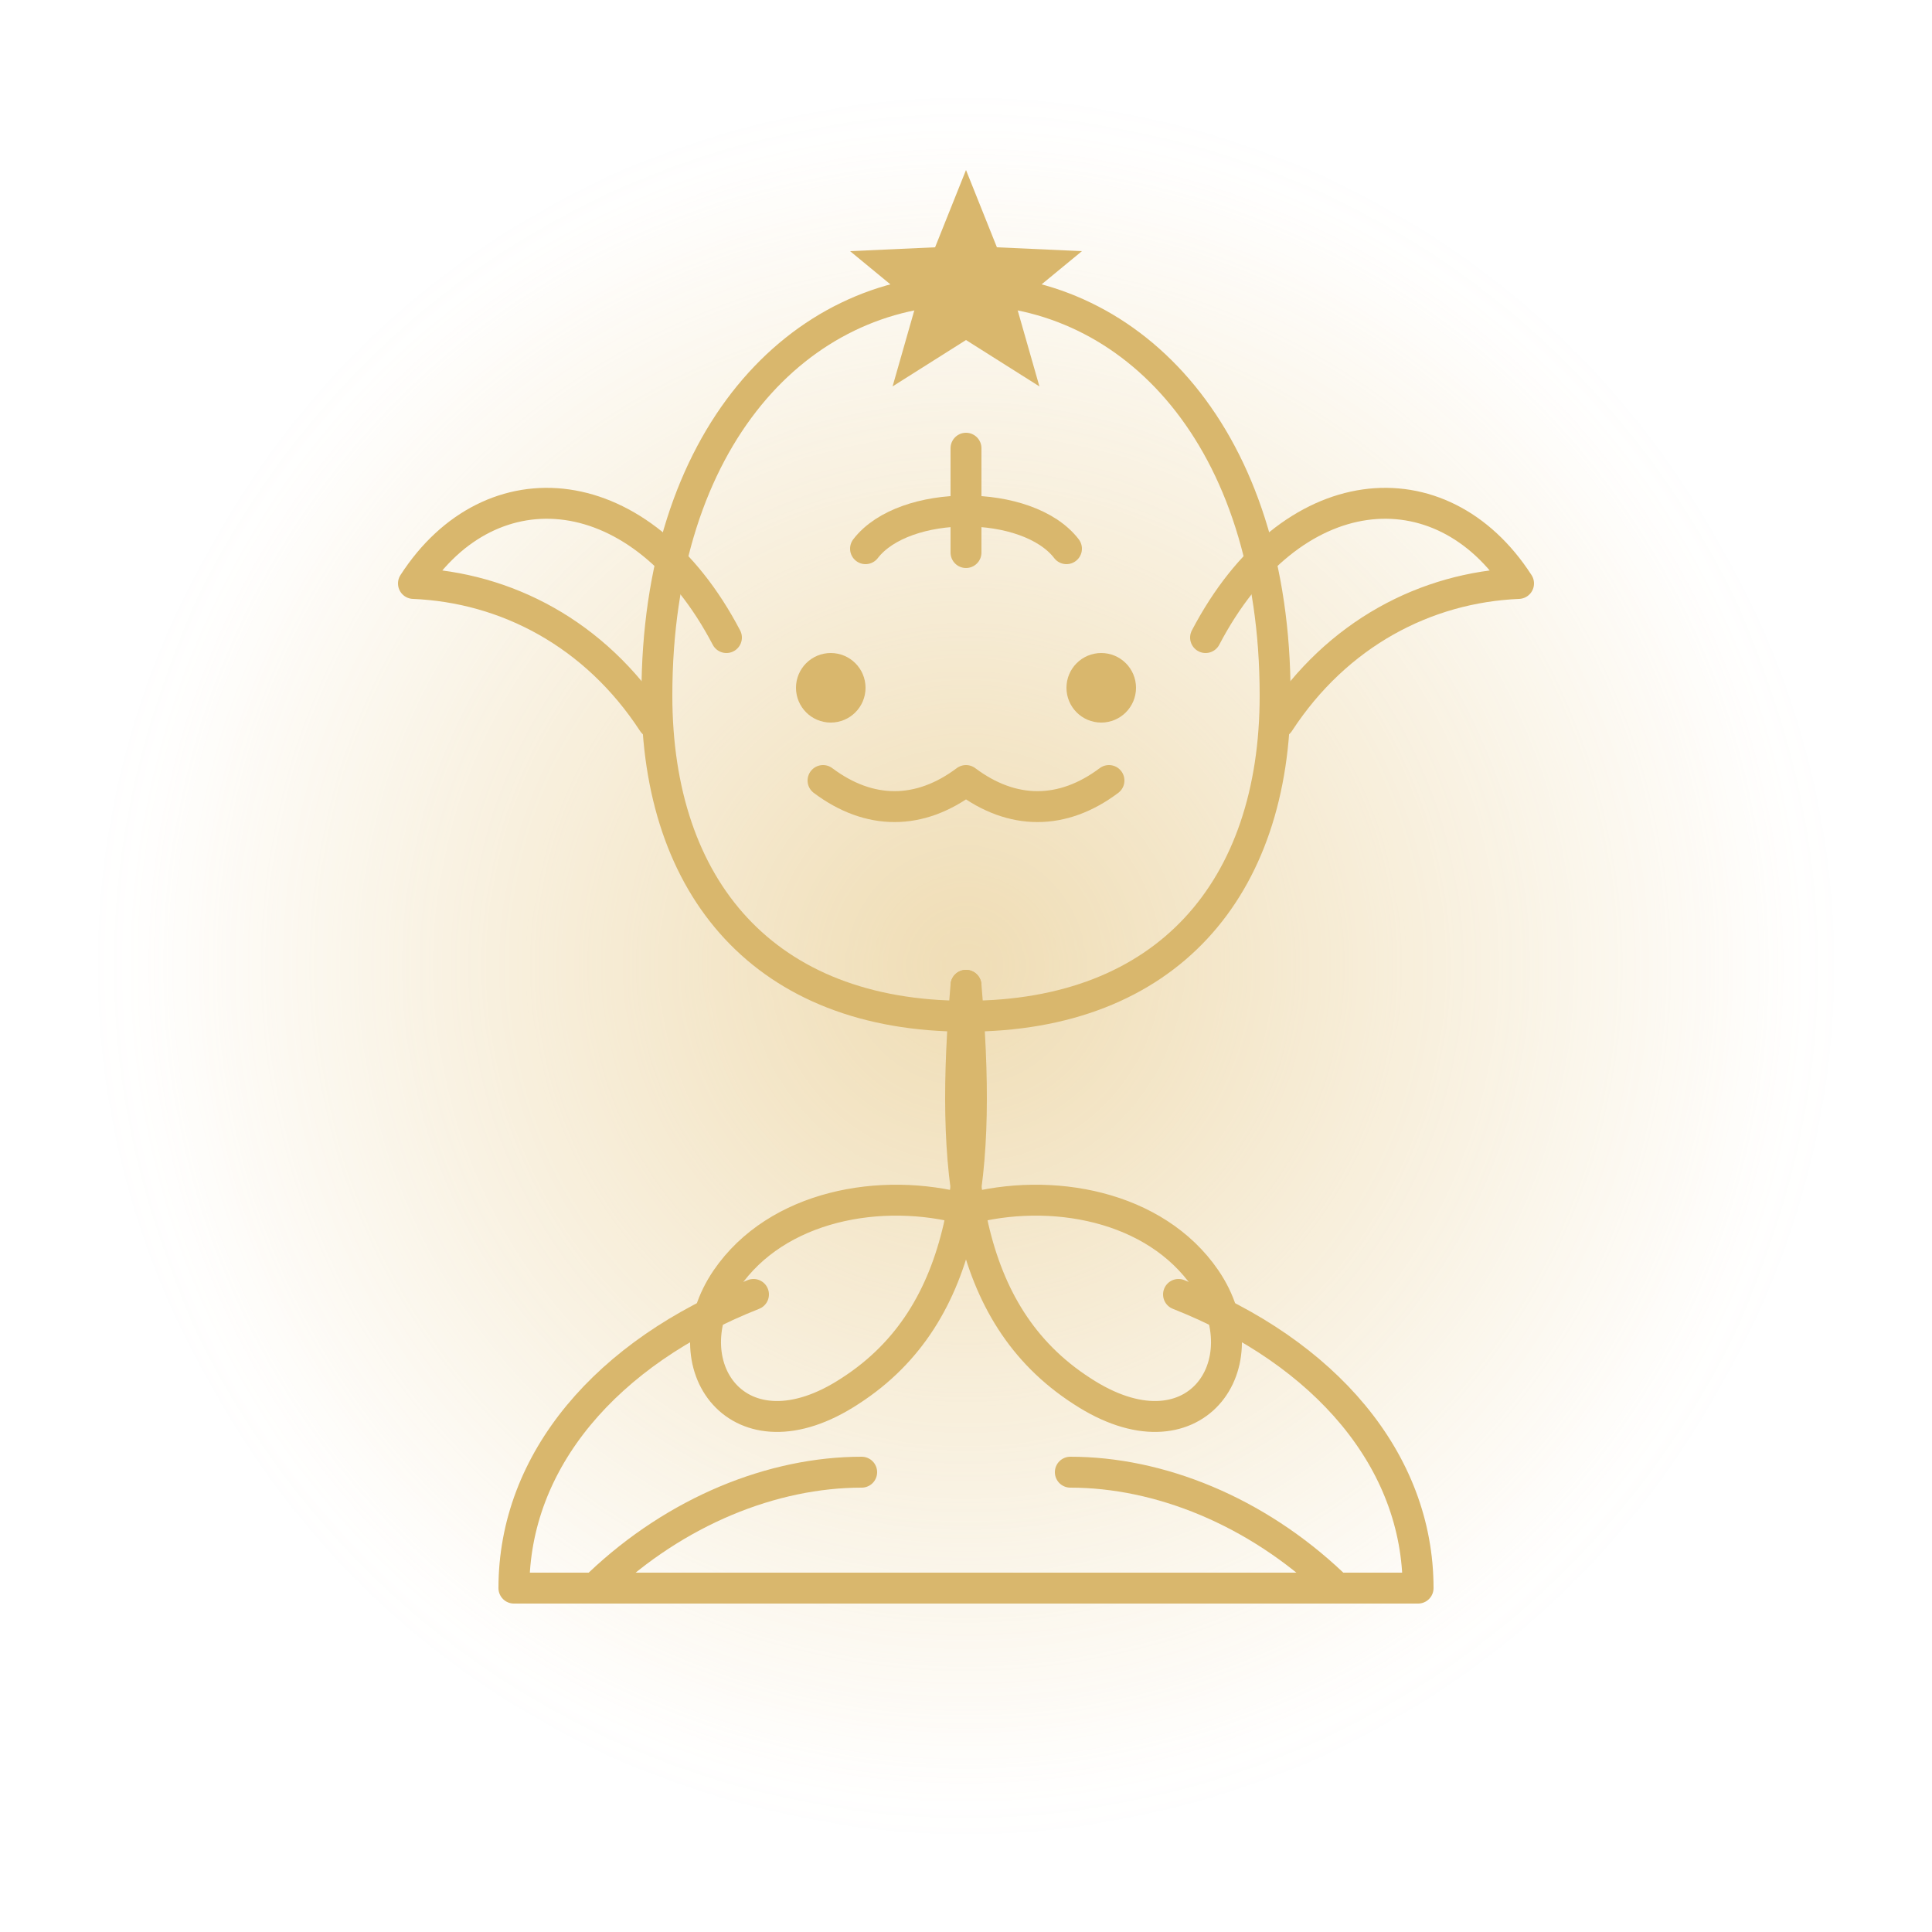
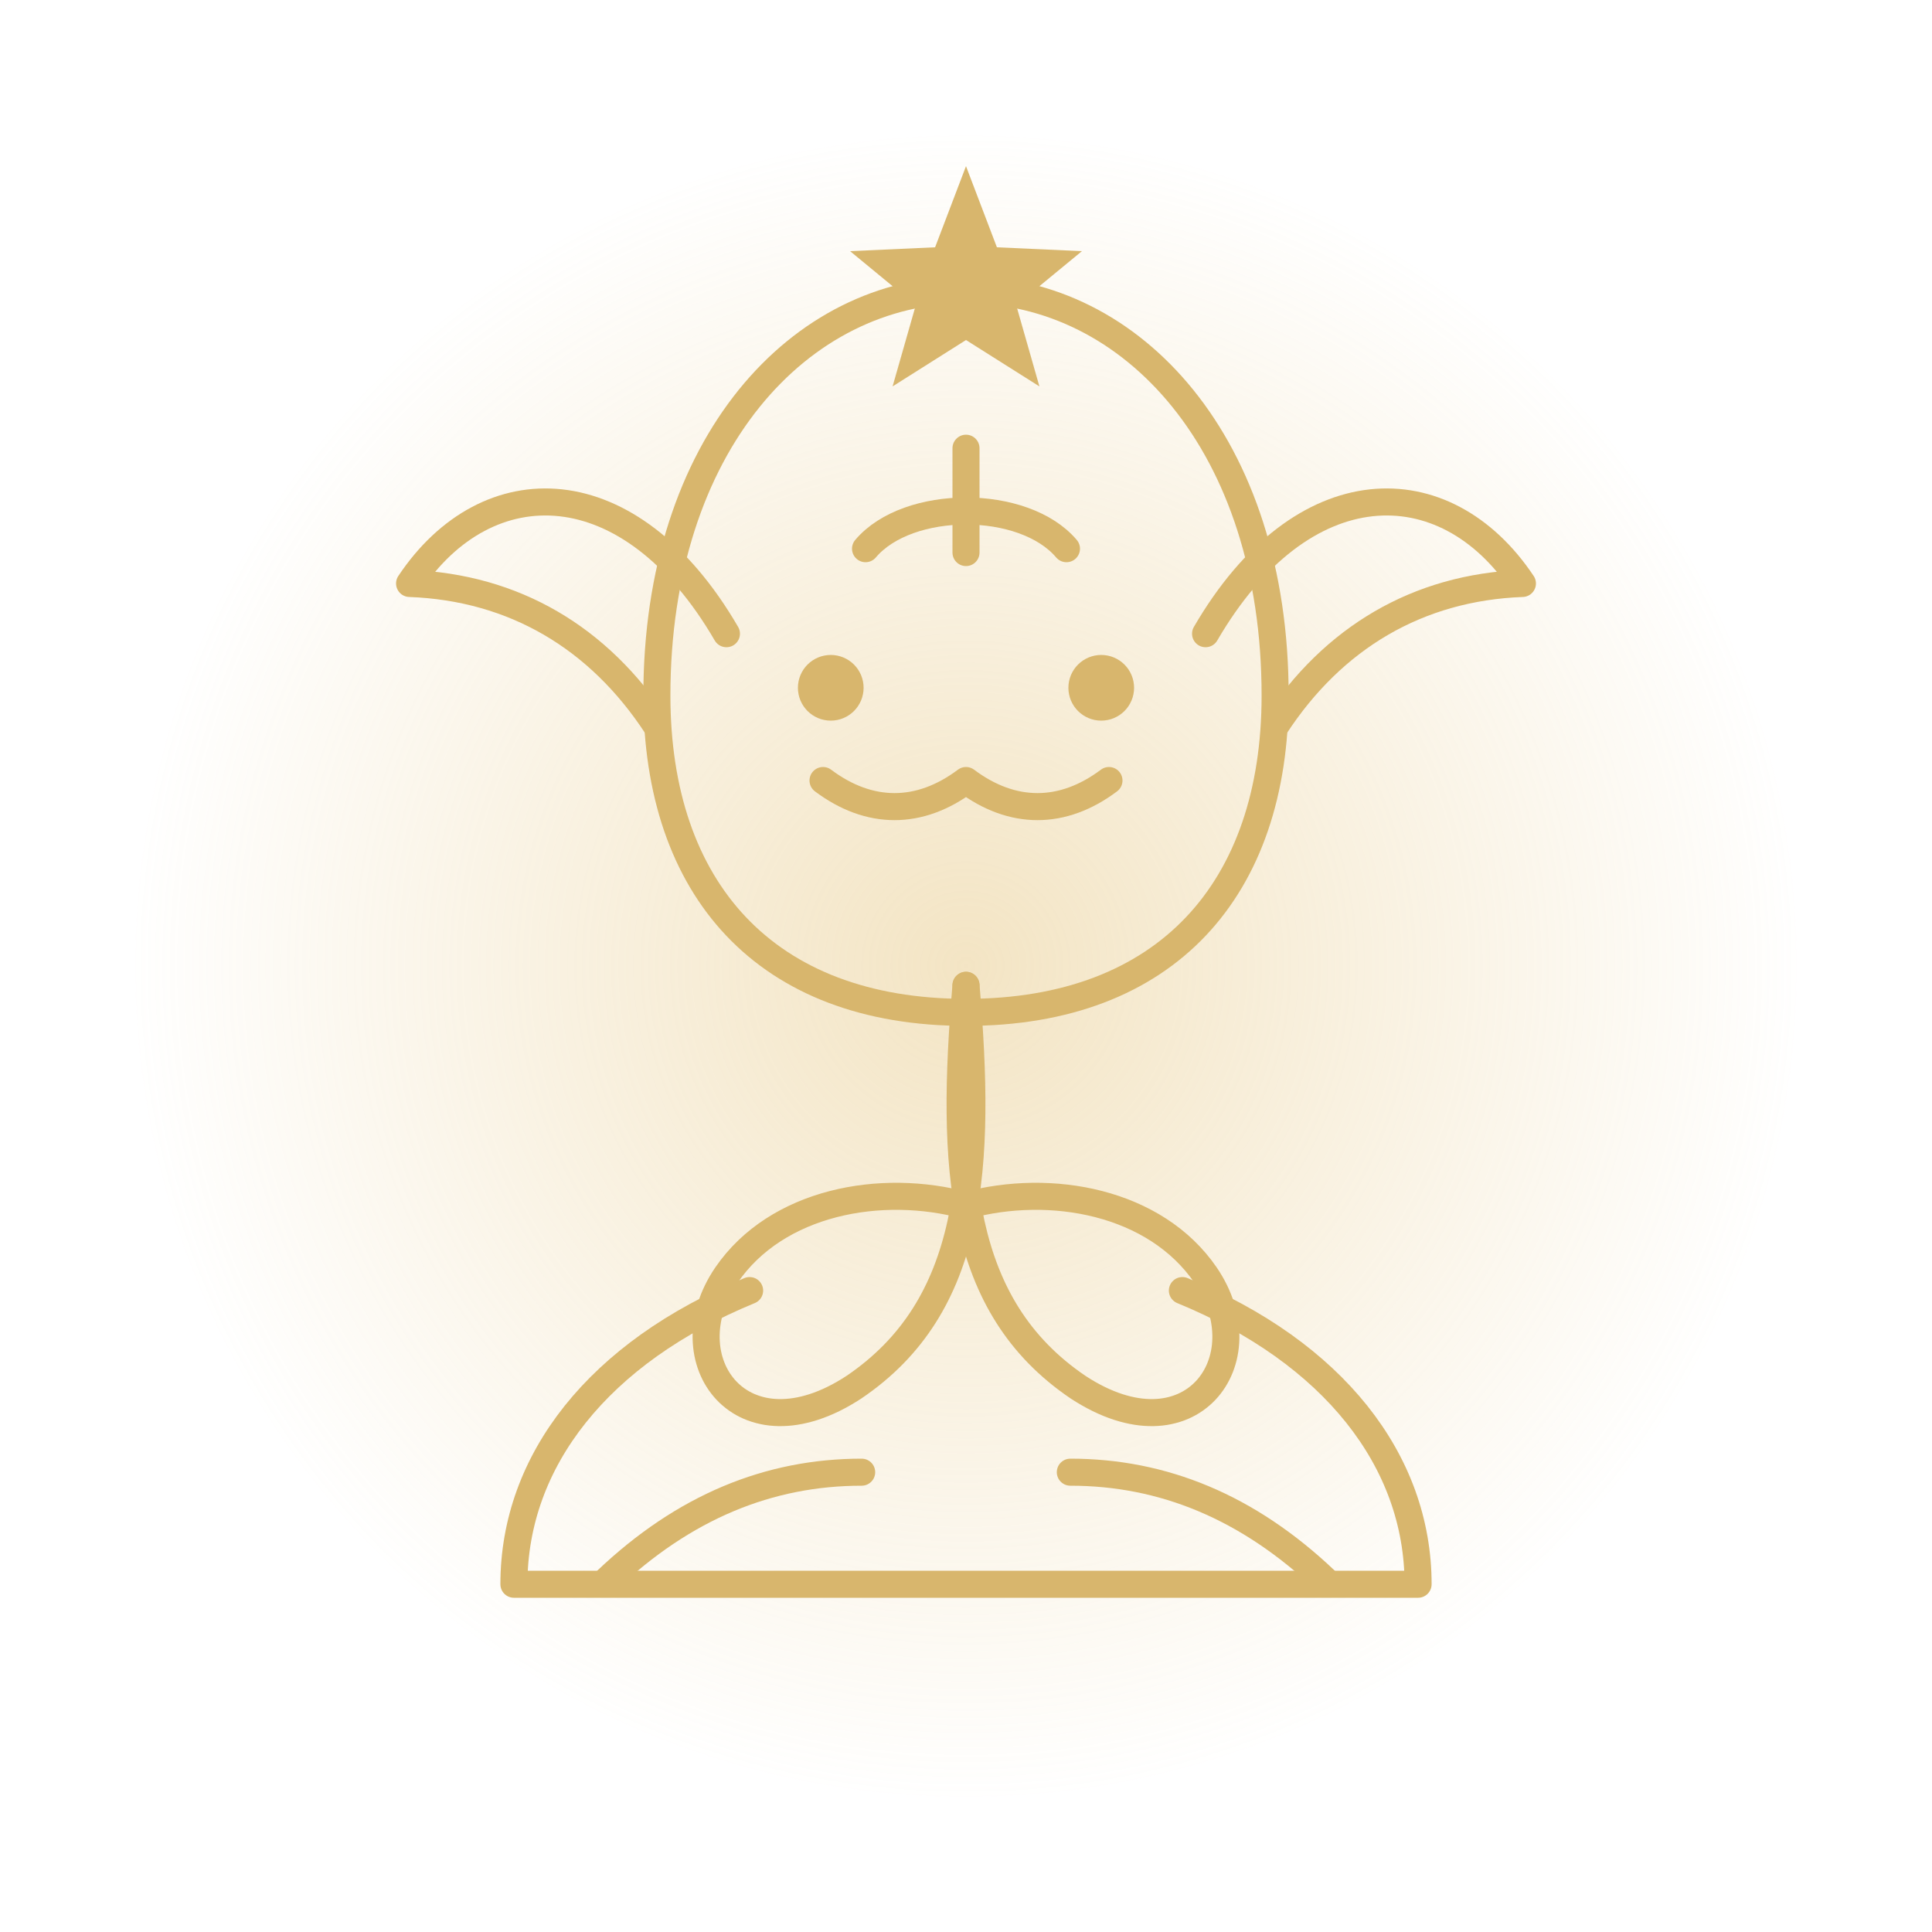
<svg xmlns="http://www.w3.org/2000/svg" viewBox="0 0 500 500">
  <defs>
-     <filter id="g">
-       <feGaussianBlur stdDeviation="7" />
-     </filter>
-     <radialGradient id="halo">
-       <stop offset="0" stop-color="#ead19b" stop-opacity=".75" />
-       <stop offset="1" stop-color="#ead19b" stop-opacity="0" />
+     <radialGradient id="h">
+       <stop stop-color="#e5c47c" stop-opacity=".45" />
+       <stop offset="1" stop-color="#e5c47c" stop-opacity="0" />
    </radialGradient>
  </defs>
-   <circle cx="250" cy="250" r="220" fill="url(#halo)" filter="url(#g)" />
-   <g fill="none" stroke="#d9b76d" stroke-width="8" stroke-linecap="round" stroke-linejoin="round">
-     <path d="M170 180c0-67 37-105 80-105s80 38 80 105c0 50-28 83-80 83s-80-33-80-83Z" />
-     <path d="M188 165c-22-42-61-45-81-14 24 1 47 13 62 36" />
-     <path d="M312 165c22-42 61-45 81-14-24 1-47 13-62 36" />
-     <path d="M250 255c-4 47-1 85 30 105 29 19 47-7 32-29-13-19-40-24-62-18" />
-     <path d="M250 255c4 47 1 85-30 105-29 19-47-7-32-29 13-19 40-24 62-18" />
-     <path d="M195 335c-38 15-62 43-62 76h234c0-33-24-61-62-76" />
-     <path d="M155 410c20-19 45-29 68-29M345 410c-20-19-45-29-68-29" />
-     <path d="M224 142c10-13 42-13 52 0" />
-     <path d="M213 202c12 9 25 9 37 0M287 202c-12 9-25 9-37 0" />
-     <circle cx="215" cy="178" r="5" fill="#d9b76d" />
-     <circle cx="285" cy="178" r="5" fill="#d9b76d" />
+   <circle cx="250" cy="250" r="215" fill="url(#h)" />
+   <g fill="none" stroke="#d8b66d" stroke-width="7" stroke-linecap="round" stroke-linejoin="round">
+     <path d="M170 180c0-65 37-105 80-105s80 40 80 105c0 50-28 82-80 82s-80-32-80-82Z" />
+     <path d="M188 164c-25-43-62-43-82-13 27 1 49 14 64 37M312 164c25-43 62-43 82-13-27 1-49 14-64 37" />
+     <path d="M250 255c-4 47-2 83 29 104 29 19 48-7 33-29-13-19-40-24-62-18" />
+     <path d="M250 255c4 47 2 83-29 104-29 19-48-7-33-29 13-19 40-24 62-18" />
+     <path d="M194 334c-39 16-61 44-61 76h234c0-32-22-60-61-76" />
+     <path d="M157 409c20-19 42-28 66-28M343 409c-20-19-42-28-66-28" />
+     <path d="M224 142c11-13 41-13 52 0M213 202c12 9 25 9 37 0M287 202c-12 9-25 9-37 0" />
+     <circle cx="215" cy="178" r="5" fill="#d8b66d" />
+     <circle cx="285" cy="178" r="5" fill="#d8b66d" />
    <path d="M250 116v27" />
  </g>
-   <g fill="#d9b76d">
-     <path d="M250 44l8 20 22 1-17 14 6 21-19-12-19 12 6-21-17-14 22-1Z" />
-   </g>
+   <path d="M250 43l8 21 22 1-17 14 6 21-19-12-19 12 6-21-17-14 22-1Z" fill="#d8b66d" />
</svg>
